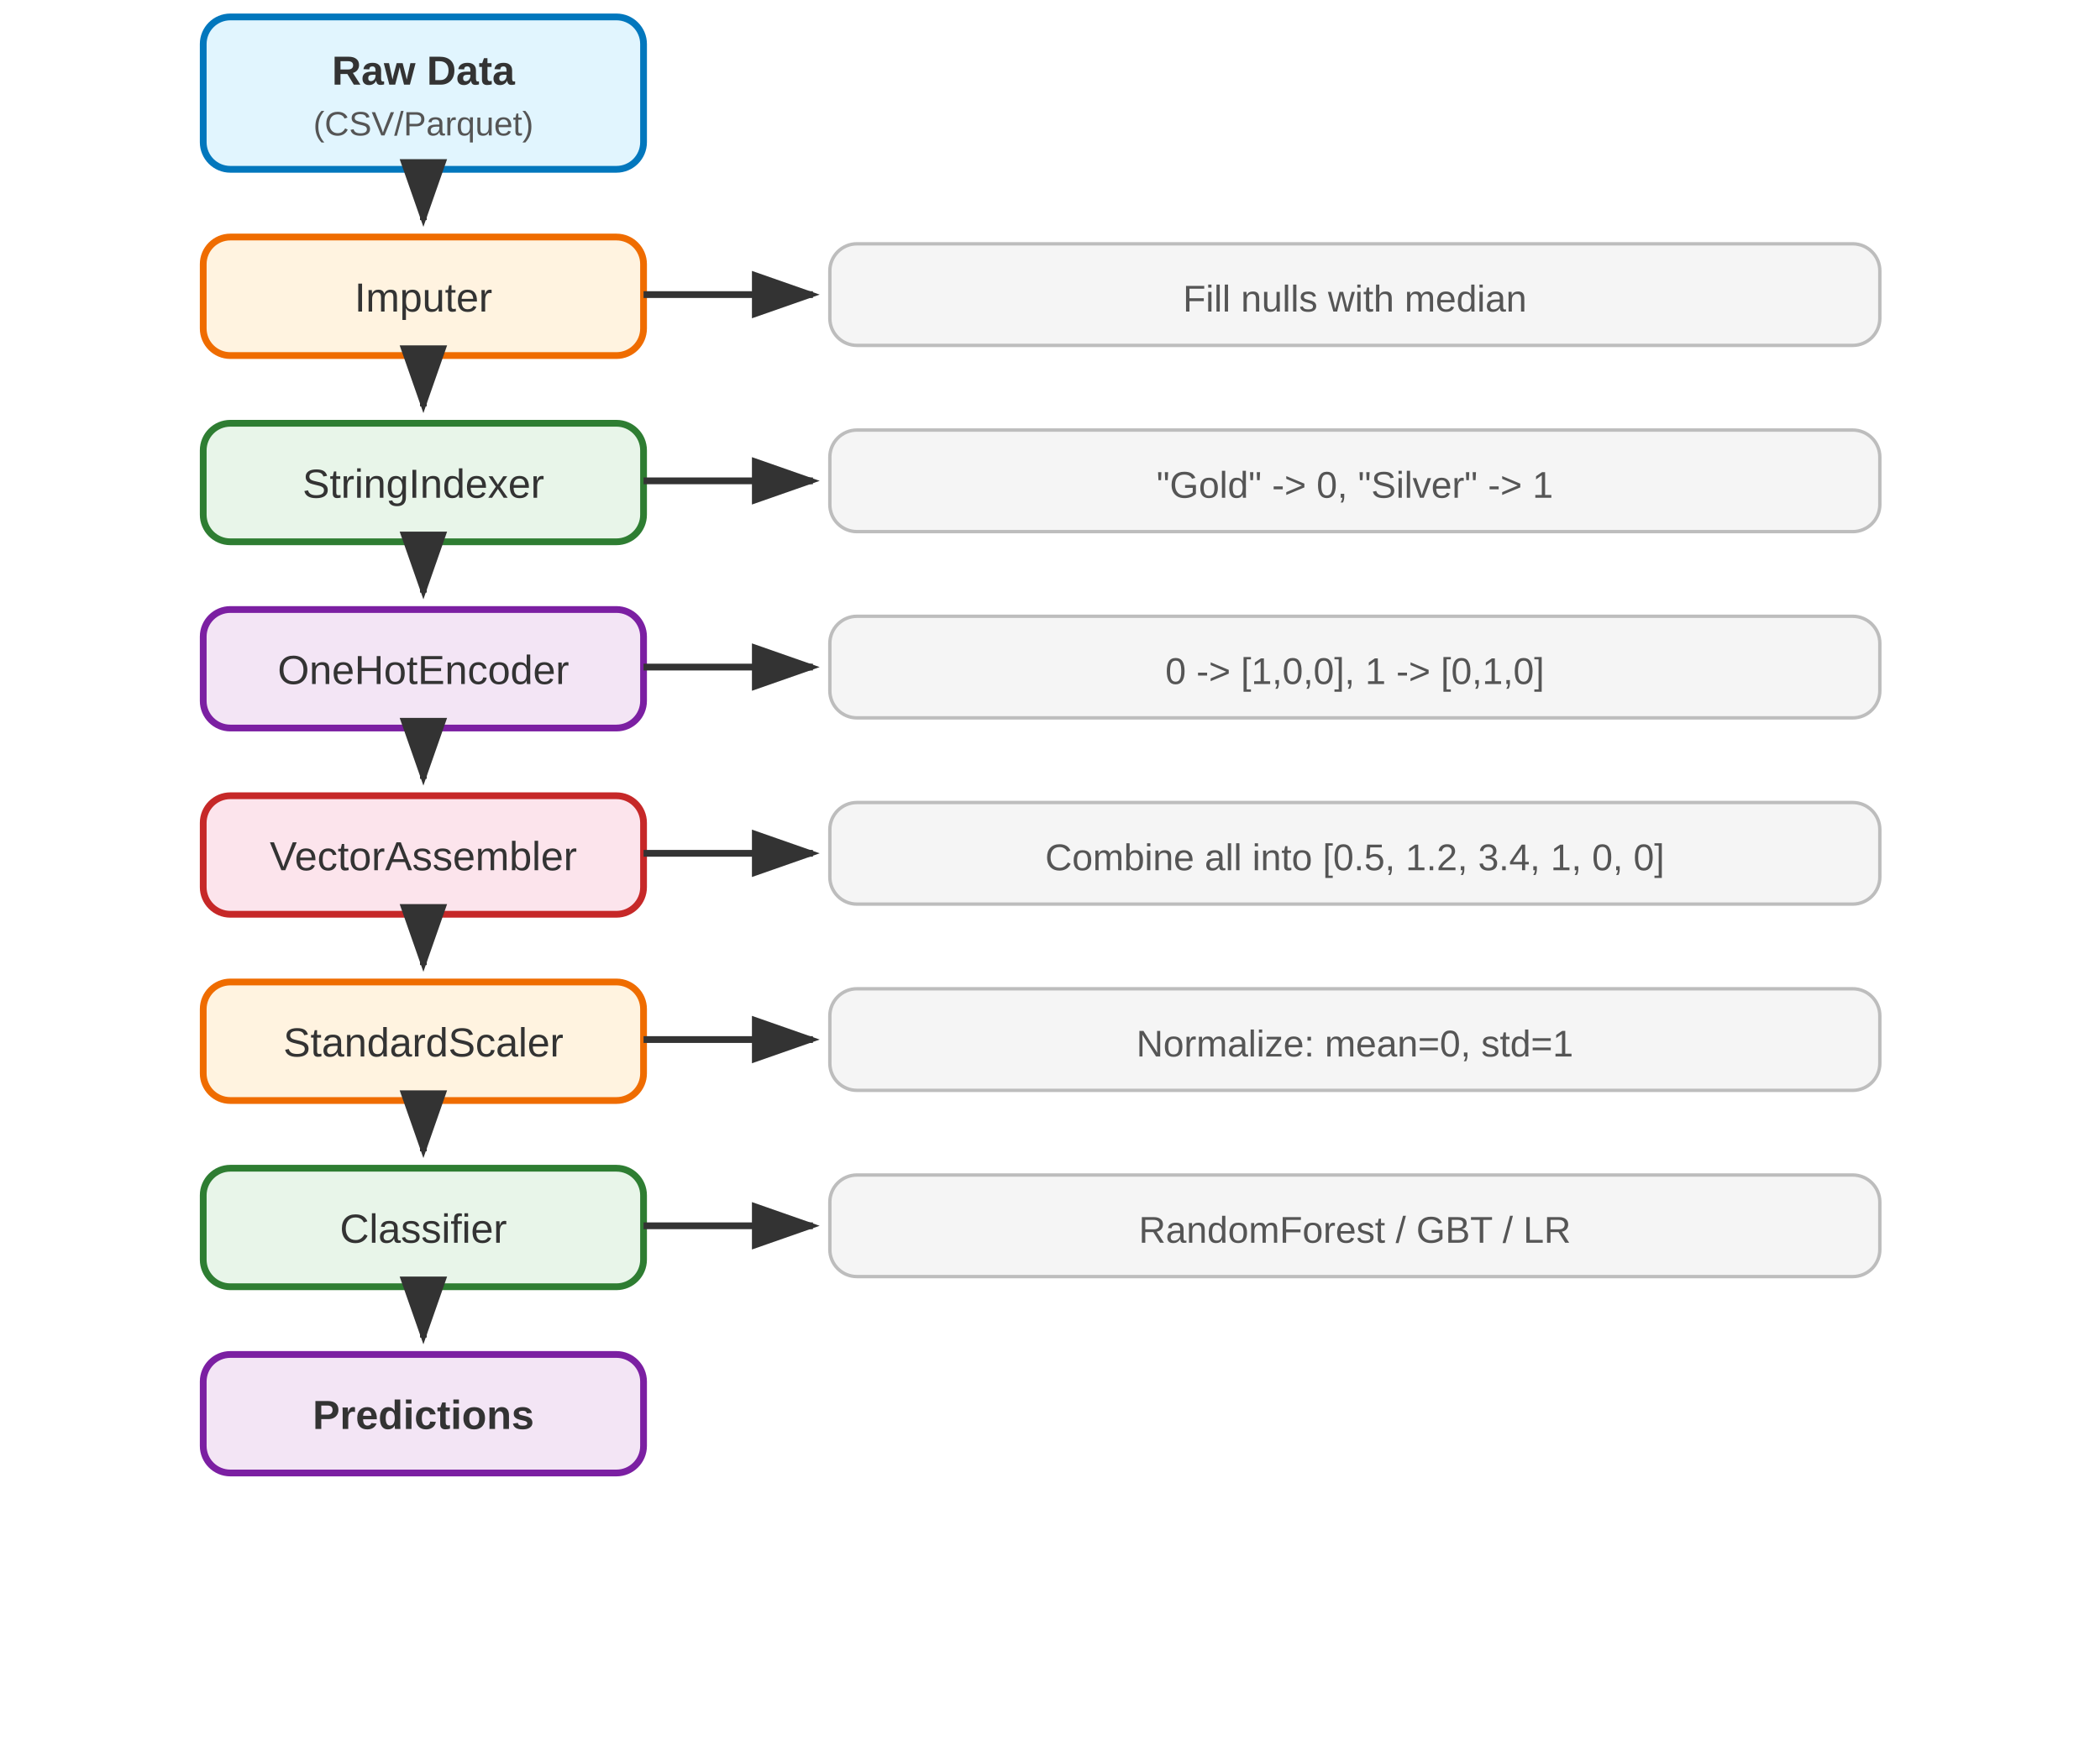
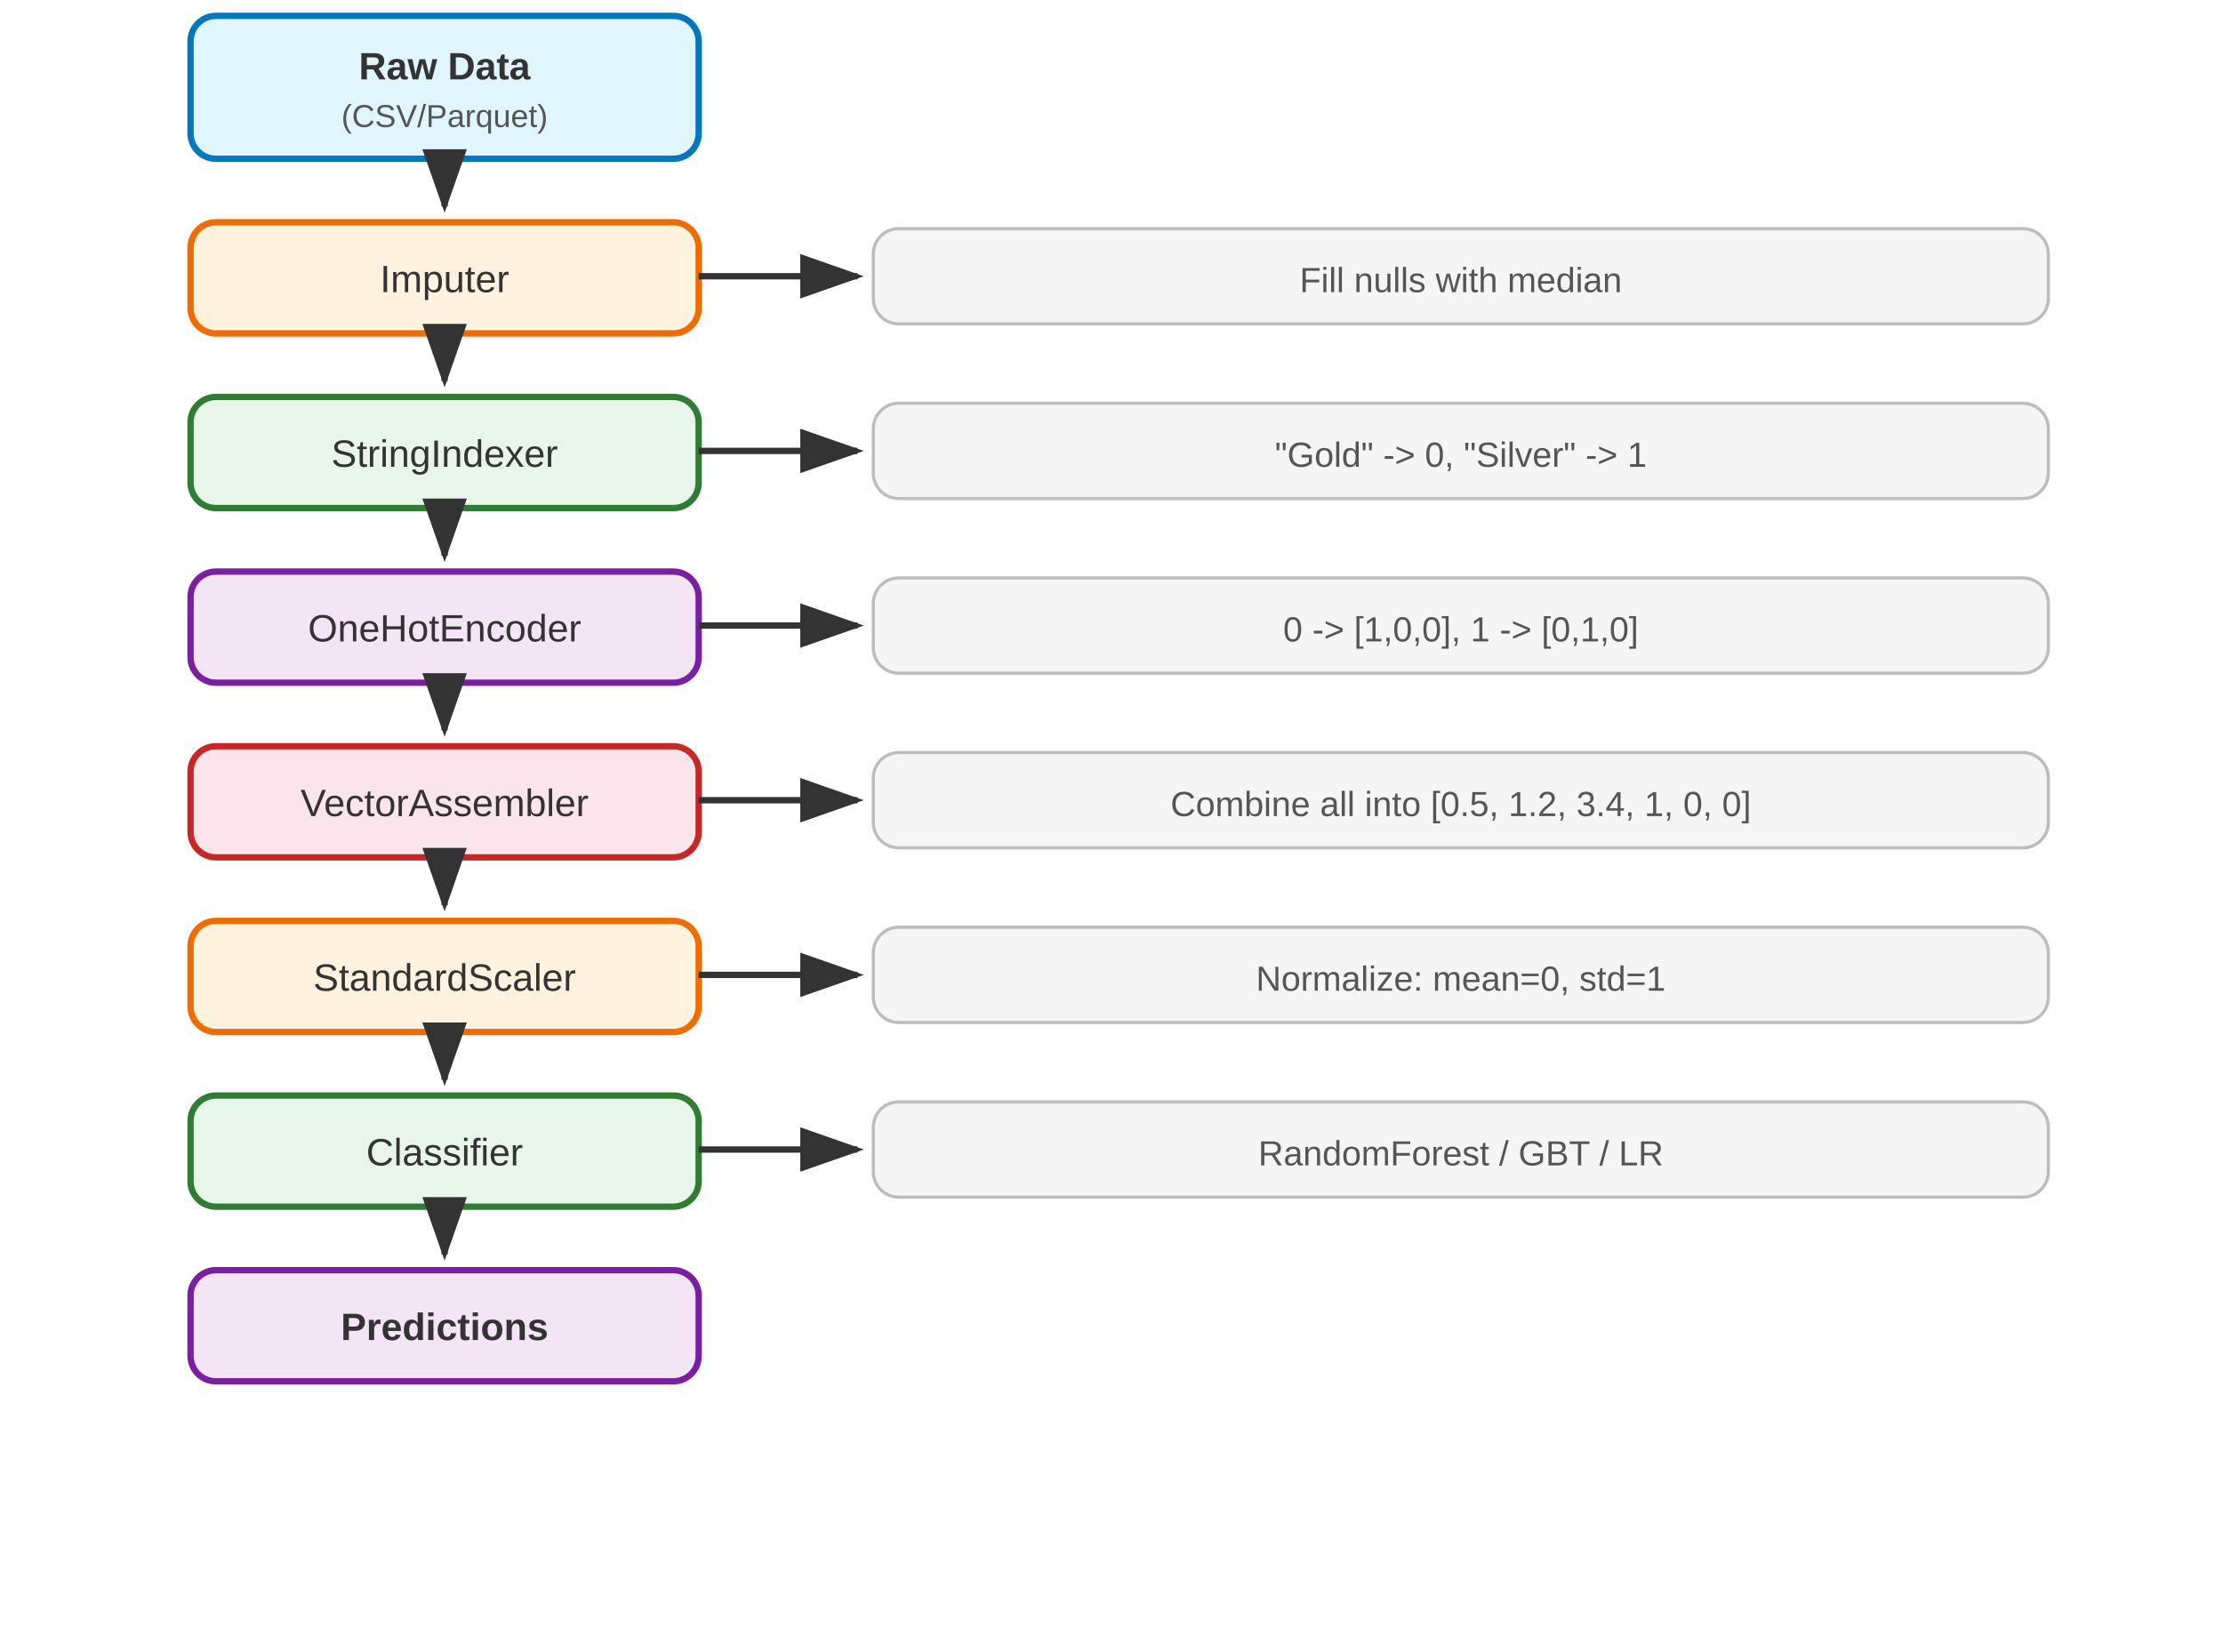
- <svg xmlns="http://www.w3.org/2000/svg" viewBox="0 0 620 520">
+ <svg xmlns="http://www.w3.org/2000/svg" viewBox="0 0 700 520">
  <defs>
    <marker id="arrow-ml" markerWidth="10" markerHeight="7" refX="9" refY="3.5" orient="auto">
      <polygon points="0 0, 10 3.5, 0 7" fill="#333" />
    </marker>
  </defs>
-   <rect x="60" y="5" width="130" height="45" rx="8" fill="#e1f5fe" stroke="#0277bd" stroke-width="2" />
-   <text x="125" y="25" text-anchor="middle" font-family="Arial, sans-serif" font-size="12" font-weight="bold" fill="#333">Raw Data</text>
-   <text x="125" y="40" text-anchor="middle" font-family="Arial, sans-serif" font-size="10" fill="#555">(CSV/Parquet)</text>
-   <line x1="125" y1="50" x2="125" y2="65" stroke="#333" stroke-width="2" marker-end="url(#arrow-ml)" />
-   <rect x="60" y="70" width="130" height="35" rx="8" fill="#fff3e0" stroke="#ef6c00" stroke-width="2" />
-   <text x="125" y="92" text-anchor="middle" font-family="Arial, sans-serif" font-size="12" fill="#333">Imputer</text>
-   <line x1="190" y1="87" x2="240" y2="87" stroke="#333" stroke-width="2" marker-end="url(#arrow-ml)" />
-   <rect x="245" y="72" width="310" height="30" rx="8" fill="#f5f5f5" stroke="#bdbdbd" stroke-width="1" />
-   <text x="400" y="92" text-anchor="middle" font-family="Arial, sans-serif" font-size="11" fill="#555">Fill nulls with median</text>
-   <line x1="125" y1="105" x2="125" y2="120" stroke="#333" stroke-width="2" marker-end="url(#arrow-ml)" />
-   <rect x="60" y="125" width="130" height="35" rx="8" fill="#e8f5e9" stroke="#2e7d32" stroke-width="2" />
-   <text x="125" y="147" text-anchor="middle" font-family="Arial, sans-serif" font-size="12" fill="#333">StringIndexer</text>
-   <line x1="190" y1="142" x2="240" y2="142" stroke="#333" stroke-width="2" marker-end="url(#arrow-ml)" />
-   <rect x="245" y="127" width="310" height="30" rx="8" fill="#f5f5f5" stroke="#bdbdbd" stroke-width="1" />
-   <text x="400" y="147" text-anchor="middle" font-family="Arial, sans-serif" font-size="11" fill="#555">"Gold" -&gt; 0, "Silver" -&gt; 1</text>
-   <line x1="125" y1="160" x2="125" y2="175" stroke="#333" stroke-width="2" marker-end="url(#arrow-ml)" />
-   <rect x="60" y="180" width="130" height="35" rx="8" fill="#f3e5f5" stroke="#7b1fa2" stroke-width="2" />
-   <text x="125" y="202" text-anchor="middle" font-family="Arial, sans-serif" font-size="12" fill="#333">OneHotEncoder</text>
-   <line x1="190" y1="197" x2="240" y2="197" stroke="#333" stroke-width="2" marker-end="url(#arrow-ml)" />
-   <rect x="245" y="182" width="310" height="30" rx="8" fill="#f5f5f5" stroke="#bdbdbd" stroke-width="1" />
-   <text x="400" y="202" text-anchor="middle" font-family="Arial, sans-serif" font-size="11" fill="#555">0 -&gt; [1,0,0], 1 -&gt; [0,1,0]</text>
-   <line x1="125" y1="215" x2="125" y2="230" stroke="#333" stroke-width="2" marker-end="url(#arrow-ml)" />
-   <rect x="60" y="235" width="130" height="35" rx="8" fill="#fce4ec" stroke="#c62828" stroke-width="2" />
-   <text x="125" y="257" text-anchor="middle" font-family="Arial, sans-serif" font-size="12" fill="#333">VectorAssembler</text>
-   <line x1="190" y1="252" x2="240" y2="252" stroke="#333" stroke-width="2" marker-end="url(#arrow-ml)" />
-   <rect x="245" y="237" width="310" height="30" rx="8" fill="#f5f5f5" stroke="#bdbdbd" stroke-width="1" />
-   <text x="400" y="257" text-anchor="middle" font-family="Arial, sans-serif" font-size="11" fill="#555">Combine all into [0.5, 1.2, 3.4, 1, 0, 0]</text>
-   <line x1="125" y1="270" x2="125" y2="285" stroke="#333" stroke-width="2" marker-end="url(#arrow-ml)" />
-   <rect x="60" y="290" width="130" height="35" rx="8" fill="#fff3e0" stroke="#ef6c00" stroke-width="2" />
-   <text x="125" y="312" text-anchor="middle" font-family="Arial, sans-serif" font-size="12" fill="#333">StandardScaler</text>
-   <line x1="190" y1="307" x2="240" y2="307" stroke="#333" stroke-width="2" marker-end="url(#arrow-ml)" />
-   <rect x="245" y="292" width="310" height="30" rx="8" fill="#f5f5f5" stroke="#bdbdbd" stroke-width="1" />
-   <text x="400" y="312" text-anchor="middle" font-family="Arial, sans-serif" font-size="11" fill="#555">Normalize: mean=0, std=1</text>
-   <line x1="125" y1="325" x2="125" y2="340" stroke="#333" stroke-width="2" marker-end="url(#arrow-ml)" />
-   <rect x="60" y="345" width="130" height="35" rx="8" fill="#e8f5e9" stroke="#2e7d32" stroke-width="2" />
-   <text x="125" y="367" text-anchor="middle" font-family="Arial, sans-serif" font-size="12" fill="#333">Classifier</text>
-   <line x1="190" y1="362" x2="240" y2="362" stroke="#333" stroke-width="2" marker-end="url(#arrow-ml)" />
-   <rect x="245" y="347" width="310" height="30" rx="8" fill="#f5f5f5" stroke="#bdbdbd" stroke-width="1" />
-   <text x="400" y="367" text-anchor="middle" font-family="Arial, sans-serif" font-size="11" fill="#555">RandomForest / GBT / LR</text>
-   <line x1="125" y1="380" x2="125" y2="395" stroke="#333" stroke-width="2" marker-end="url(#arrow-ml)" />
-   <rect x="60" y="400" width="130" height="35" rx="8" fill="#f3e5f5" stroke="#7b1fa2" stroke-width="2" />
-   <text x="125" y="422" text-anchor="middle" font-family="Arial, sans-serif" font-size="12" font-weight="bold" fill="#333">Predictions</text>
+   <rect x="60" y="5" width="160" height="45" rx="8" fill="#e1f5fe" stroke="#0277bd" stroke-width="2" />
+   <text x="140" y="25" text-anchor="middle" font-family="Arial, sans-serif" font-size="12" font-weight="bold" fill="#333">Raw Data</text>
+   <text x="140" y="40" text-anchor="middle" font-family="Arial, sans-serif" font-size="10" fill="#555">(CSV/Parquet)</text>
+   <line x1="140" y1="50" x2="140" y2="65" stroke="#333" stroke-width="2" marker-end="url(#arrow-ml)" />
+   <rect x="60" y="70" width="160" height="35" rx="8" fill="#fff3e0" stroke="#ef6c00" stroke-width="2" />
+   <text x="140" y="92" text-anchor="middle" font-family="Arial, sans-serif" font-size="12" fill="#333">Imputer</text>
+   <line x1="220" y1="87" x2="270" y2="87" stroke="#333" stroke-width="2" marker-end="url(#arrow-ml)" />
+   <rect x="275" y="72" width="370" height="30" rx="8" fill="#f5f5f5" stroke="#bdbdbd" stroke-width="1" />
+   <text x="460" y="92" text-anchor="middle" font-family="Arial, sans-serif" font-size="11" fill="#555">Fill nulls with median</text>
+   <line x1="140" y1="105" x2="140" y2="120" stroke="#333" stroke-width="2" marker-end="url(#arrow-ml)" />
+   <rect x="60" y="125" width="160" height="35" rx="8" fill="#e8f5e9" stroke="#2e7d32" stroke-width="2" />
+   <text x="140" y="147" text-anchor="middle" font-family="Arial, sans-serif" font-size="12" fill="#333">StringIndexer</text>
+   <line x1="220" y1="142" x2="270" y2="142" stroke="#333" stroke-width="2" marker-end="url(#arrow-ml)" />
+   <rect x="275" y="127" width="370" height="30" rx="8" fill="#f5f5f5" stroke="#bdbdbd" stroke-width="1" />
+   <text x="460" y="147" text-anchor="middle" font-family="Arial, sans-serif" font-size="11" fill="#555">"Gold" -&gt; 0, "Silver" -&gt; 1</text>
+   <line x1="140" y1="160" x2="140" y2="175" stroke="#333" stroke-width="2" marker-end="url(#arrow-ml)" />
+   <rect x="60" y="180" width="160" height="35" rx="8" fill="#f3e5f5" stroke="#7b1fa2" stroke-width="2" />
+   <text x="140" y="202" text-anchor="middle" font-family="Arial, sans-serif" font-size="12" fill="#333">OneHotEncoder</text>
+   <line x1="220" y1="197" x2="270" y2="197" stroke="#333" stroke-width="2" marker-end="url(#arrow-ml)" />
+   <rect x="275" y="182" width="370" height="30" rx="8" fill="#f5f5f5" stroke="#bdbdbd" stroke-width="1" />
+   <text x="460" y="202" text-anchor="middle" font-family="Arial, sans-serif" font-size="11" fill="#555">0 -&gt; [1,0,0], 1 -&gt; [0,1,0]</text>
+   <line x1="140" y1="215" x2="140" y2="230" stroke="#333" stroke-width="2" marker-end="url(#arrow-ml)" />
+   <rect x="60" y="235" width="160" height="35" rx="8" fill="#fce4ec" stroke="#c62828" stroke-width="2" />
+   <text x="140" y="257" text-anchor="middle" font-family="Arial, sans-serif" font-size="12" fill="#333">VectorAssembler</text>
+   <line x1="220" y1="252" x2="270" y2="252" stroke="#333" stroke-width="2" marker-end="url(#arrow-ml)" />
+   <rect x="275" y="237" width="370" height="30" rx="8" fill="#f5f5f5" stroke="#bdbdbd" stroke-width="1" />
+   <text x="460" y="257" text-anchor="middle" font-family="Arial, sans-serif" font-size="11" fill="#555">Combine all into [0.5, 1.2, 3.4, 1, 0, 0]</text>
+   <line x1="140" y1="270" x2="140" y2="285" stroke="#333" stroke-width="2" marker-end="url(#arrow-ml)" />
+   <rect x="60" y="290" width="160" height="35" rx="8" fill="#fff3e0" stroke="#ef6c00" stroke-width="2" />
+   <text x="140" y="312" text-anchor="middle" font-family="Arial, sans-serif" font-size="12" fill="#333">StandardScaler</text>
+   <line x1="220" y1="307" x2="270" y2="307" stroke="#333" stroke-width="2" marker-end="url(#arrow-ml)" />
+   <rect x="275" y="292" width="370" height="30" rx="8" fill="#f5f5f5" stroke="#bdbdbd" stroke-width="1" />
+   <text x="460" y="312" text-anchor="middle" font-family="Arial, sans-serif" font-size="11" fill="#555">Normalize: mean=0, std=1</text>
+   <line x1="140" y1="325" x2="140" y2="340" stroke="#333" stroke-width="2" marker-end="url(#arrow-ml)" />
+   <rect x="60" y="345" width="160" height="35" rx="8" fill="#e8f5e9" stroke="#2e7d32" stroke-width="2" />
+   <text x="140" y="367" text-anchor="middle" font-family="Arial, sans-serif" font-size="12" fill="#333">Classifier</text>
+   <line x1="220" y1="362" x2="270" y2="362" stroke="#333" stroke-width="2" marker-end="url(#arrow-ml)" />
+   <rect x="275" y="347" width="370" height="30" rx="8" fill="#f5f5f5" stroke="#bdbdbd" stroke-width="1" />
+   <text x="460" y="367" text-anchor="middle" font-family="Arial, sans-serif" font-size="11" fill="#555">RandomForest / GBT / LR</text>
+   <line x1="140" y1="380" x2="140" y2="395" stroke="#333" stroke-width="2" marker-end="url(#arrow-ml)" />
+   <rect x="60" y="400" width="160" height="35" rx="8" fill="#f3e5f5" stroke="#7b1fa2" stroke-width="2" />
+   <text x="140" y="422" text-anchor="middle" font-family="Arial, sans-serif" font-size="12" font-weight="bold" fill="#333">Predictions</text>
</svg>
